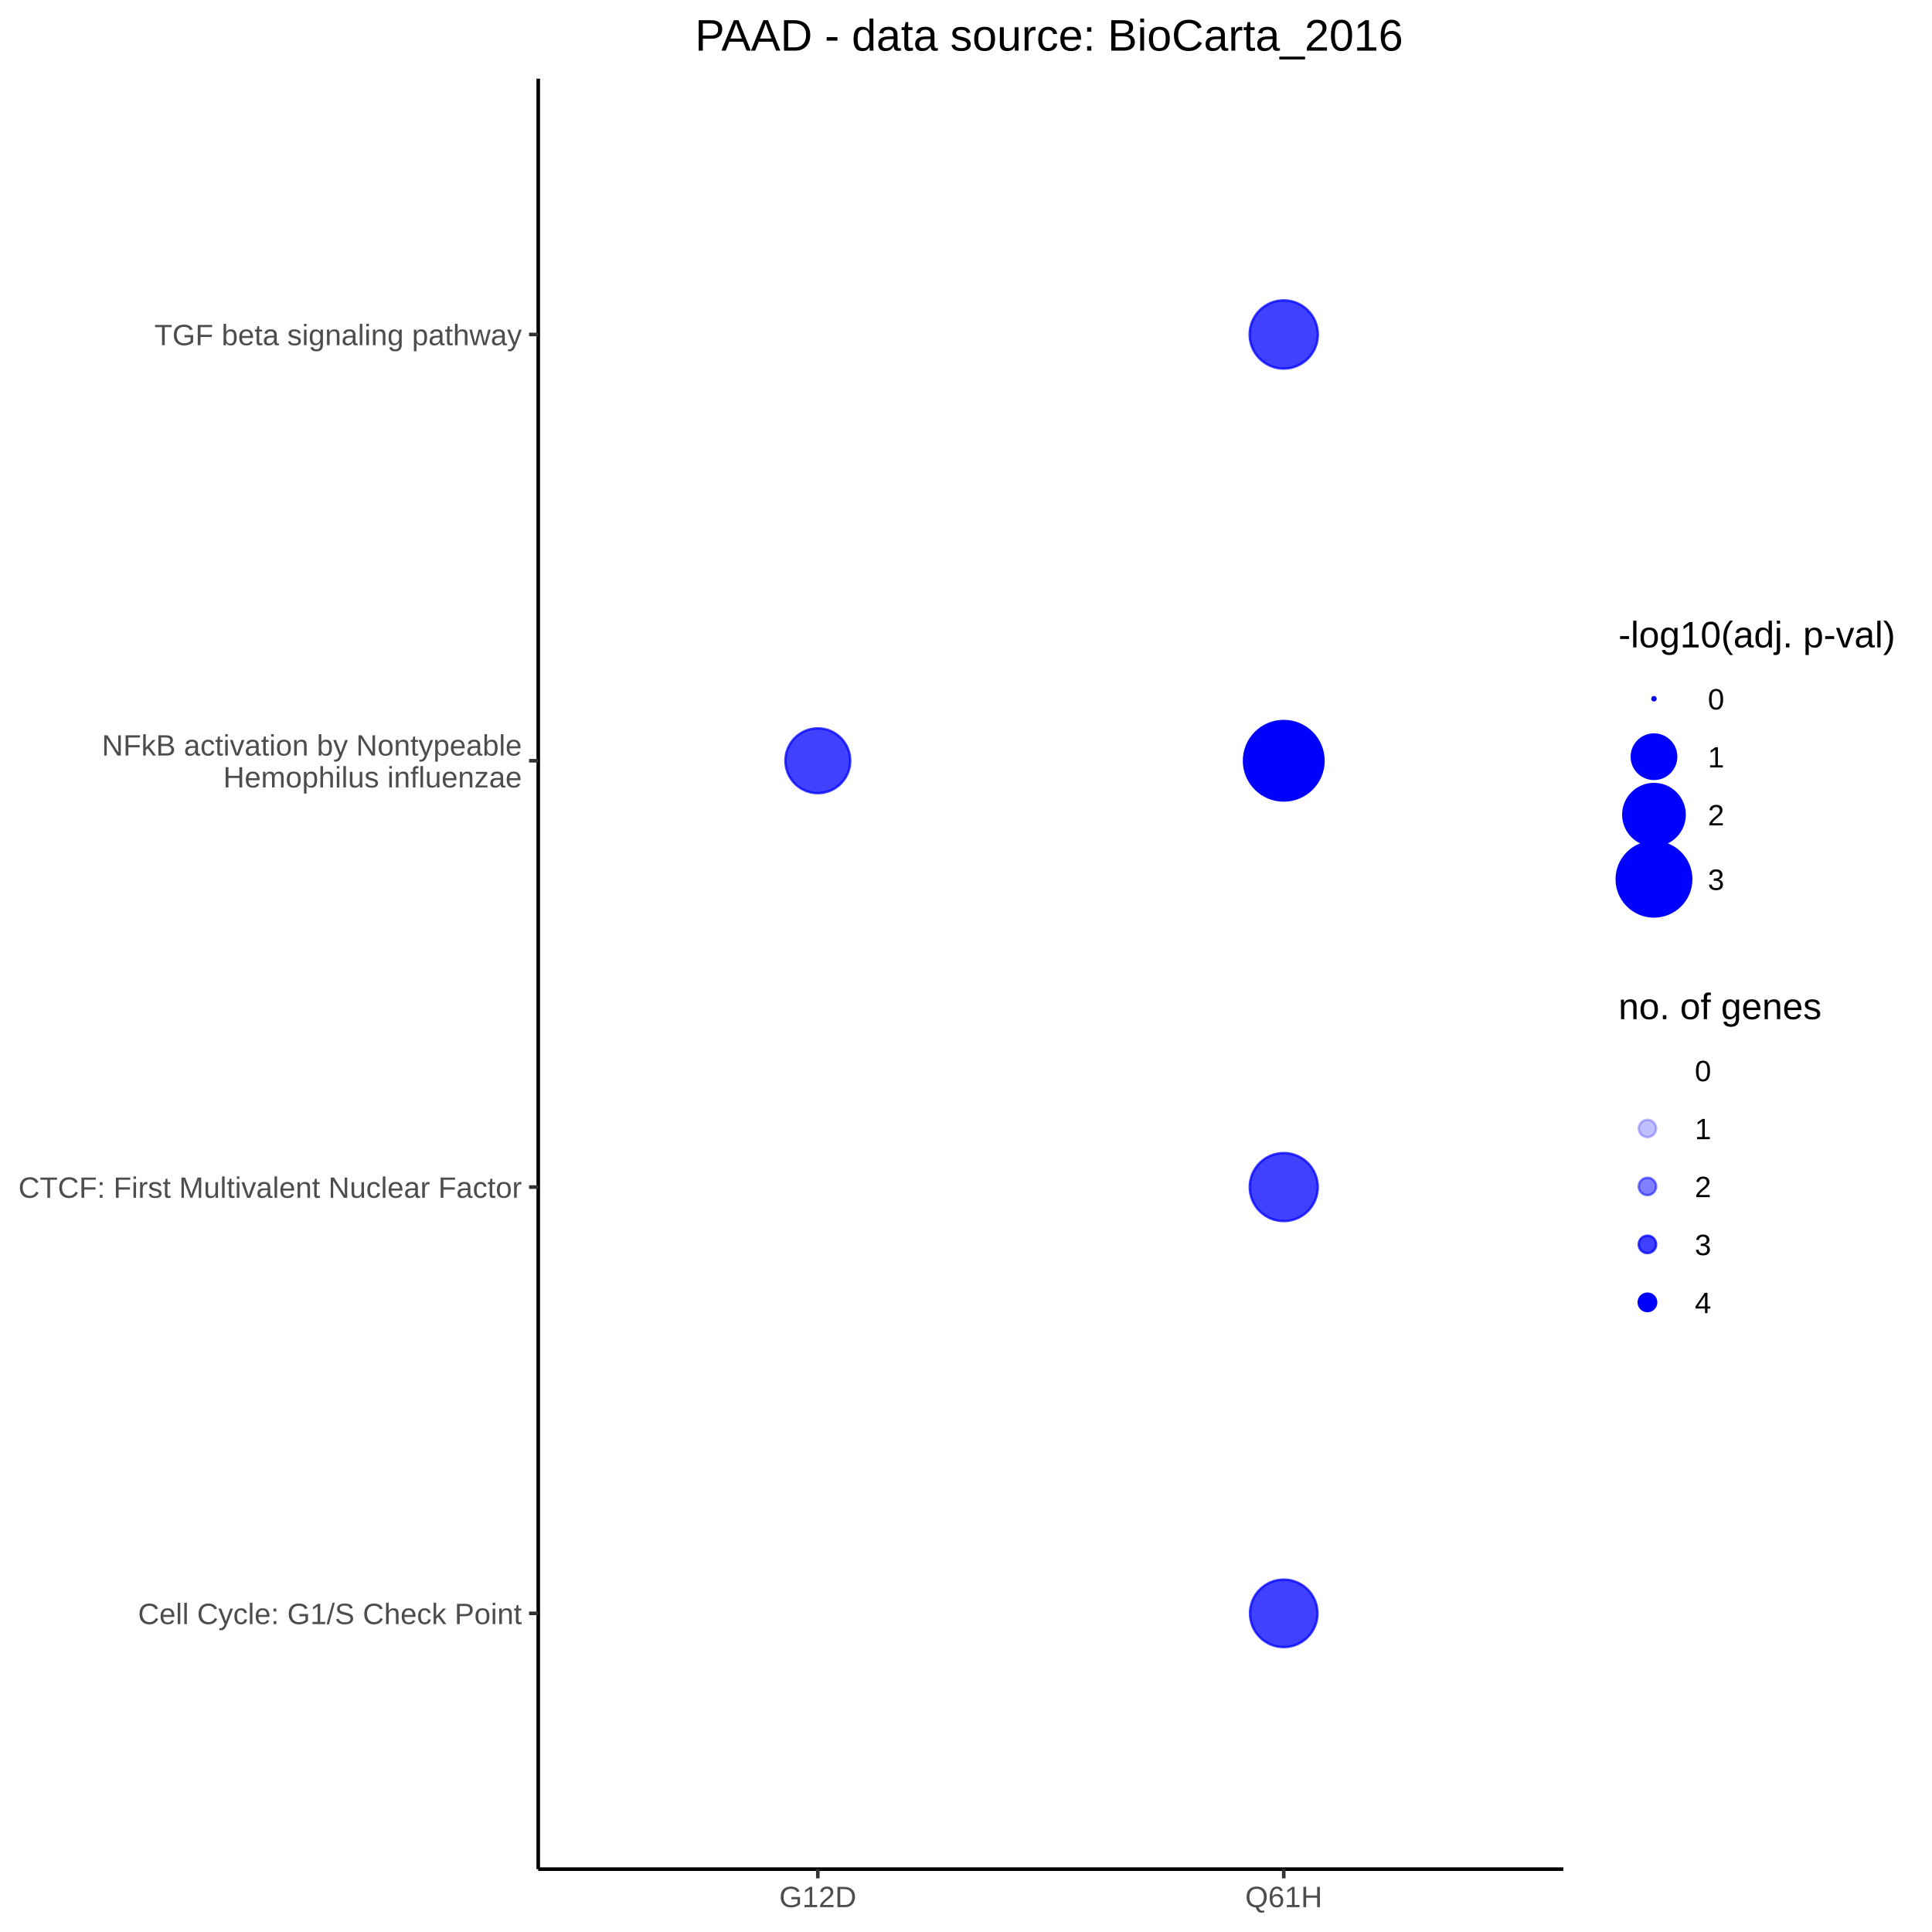
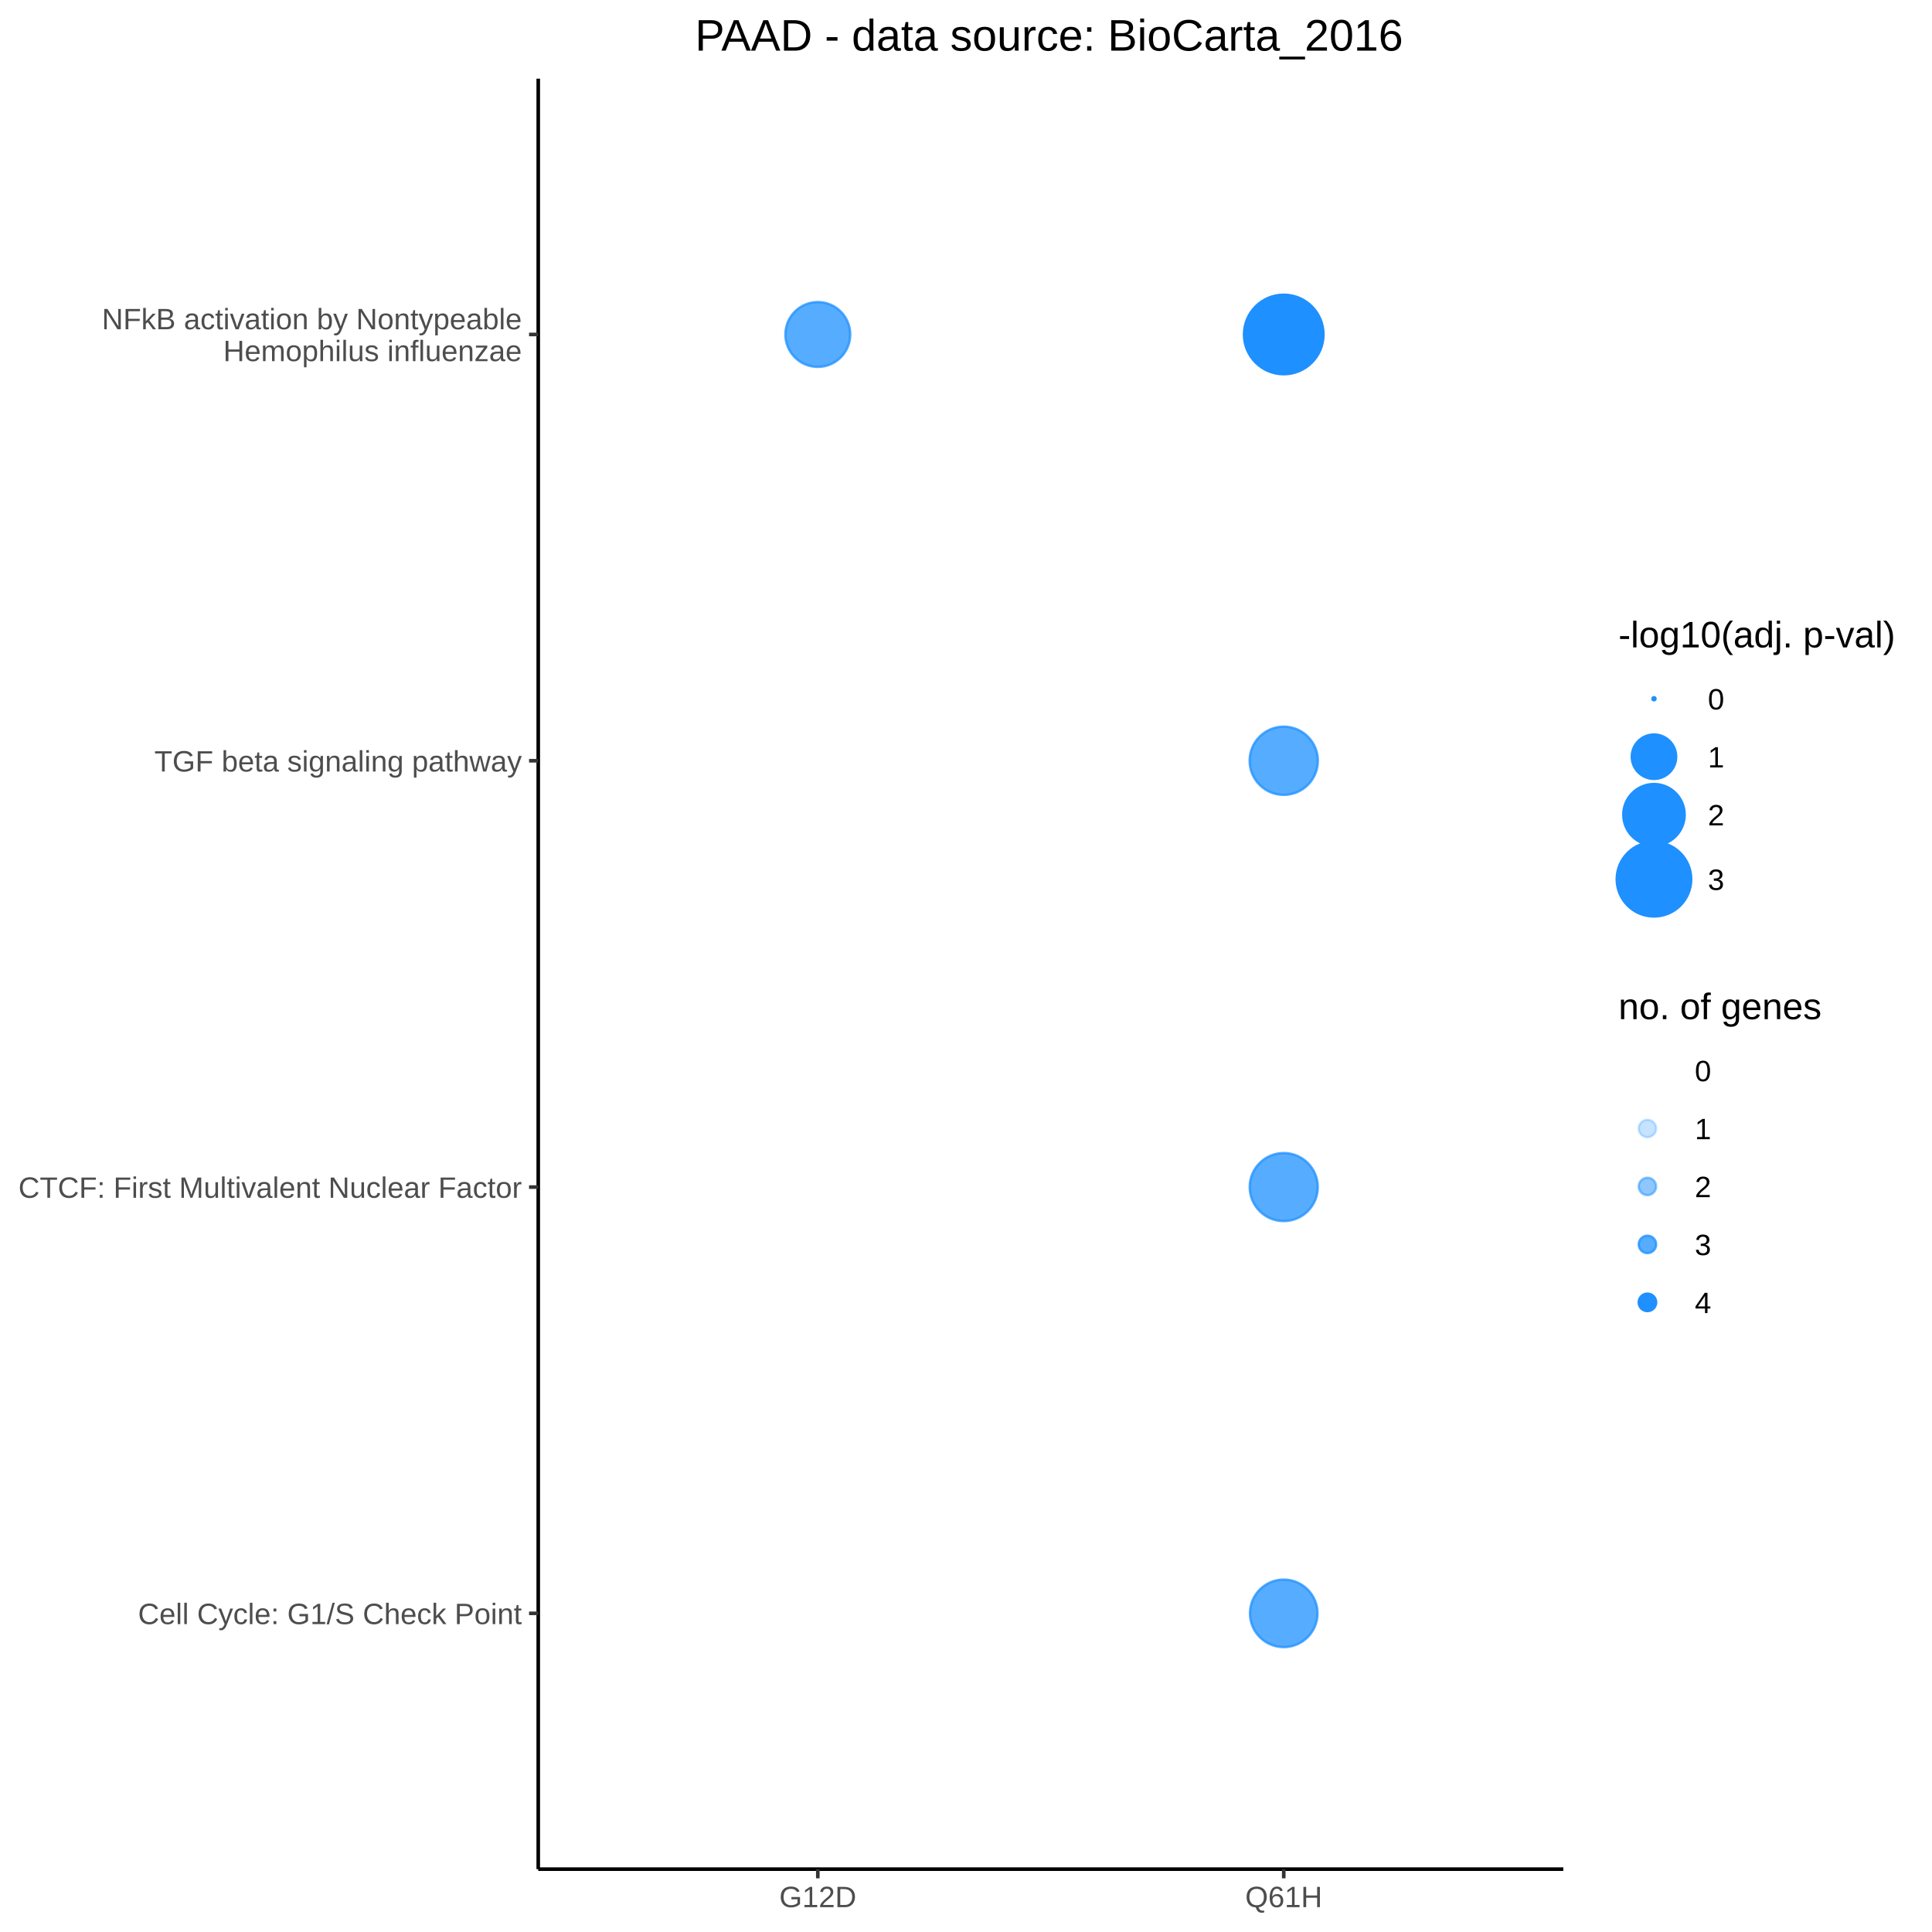
<svg xmlns="http://www.w3.org/2000/svg" viewBox="0 0 576.00 576.00">
  <defs>
    <style type="text/css">
    line, polyline, polygon, path, rect, circle {
      fill: none;
      stroke: #000000;
      stroke-linecap: round;
      stroke-linejoin: round;
      stroke-miterlimit: 10.00;
    }
  </style>
  </defs>
  <rect width="100%" height="100%" style="stroke: none; fill: #FFFFFF;" />
  <rect x="0.00" y="0.00" width="576.00" height="576.00" style="stroke-width: 1.07; stroke: #FFFFFF; fill: #FFFFFF;" />
  <defs>
    <clipPath id="cpMTYwLjQ3fDQ2Ni4wOHw1NTcuMjZ8MjMuNDY=">
      <rect x="160.47" y="23.46" width="305.61" height="533.80" />
    </clipPath>
  </defs>
  <rect x="160.47" y="23.46" width="305.61" height="533.80" style="stroke-width: 1.07; stroke: none; fill: #FFFFFF;" clip-path="url(#cpMTYwLjQ3fDQ2Ni4wOHw1NTcuMjZ8MjMuNDY=)" />
  <circle cx="243.82" cy="481.00" r="0.35pt" style="stroke-width: 0.71; stroke: none;" clip-path="url(#cpMTYwLjQ3fDQ2Ni4wOHw1NTcuMjZ8MjMuNDY=)" />
  <circle cx="243.82" cy="353.91" r="0.35pt" style="stroke-width: 0.71; stroke: none;" clip-path="url(#cpMTYwLjQ3fDQ2Ni4wOHw1NTcuMjZ8MjMuNDY=)" />
-   <circle cx="243.82" cy="226.81" r="7.25pt" style="stroke-width: 0.71; stroke: #0000FF; stroke-opacity: 0.75; fill: #0000FF; fill-opacity: 0.75;" clip-path="url(#cpMTYwLjQ3fDQ2Ni4wOHw1NTcuMjZ8MjMuNDY=)" />
-   <circle cx="243.82" cy="99.72" r="0.35pt" style="stroke-width: 0.71; stroke: none;" clip-path="url(#cpMTYwLjQ3fDQ2Ni4wOHw1NTcuMjZ8MjMuNDY=)" />
-   <circle cx="382.73" cy="481.00" r="7.55pt" style="stroke-width: 0.71; stroke: #0000FF; stroke-opacity: 0.75; fill: #0000FF; fill-opacity: 0.75;" clip-path="url(#cpMTYwLjQ3fDQ2Ni4wOHw1NTcuMjZ8MjMuNDY=)" />
-   <circle cx="382.73" cy="353.91" r="7.61pt" style="stroke-width: 0.71; stroke: #0000FF; stroke-opacity: 0.75; fill: #0000FF; fill-opacity: 0.75;" clip-path="url(#cpMTYwLjQ3fDQ2Ni4wOHw1NTcuMjZ8MjMuNDY=)" />
-   <circle cx="382.73" cy="226.81" r="8.89pt" style="stroke-width: 0.71; stroke: #0000FF; fill: #0000FF;" clip-path="url(#cpMTYwLjQ3fDQ2Ni4wOHw1NTcuMjZ8MjMuNDY=)" />
-   <circle cx="382.73" cy="99.72" r="7.63pt" style="stroke-width: 0.71; stroke: #0000FF; stroke-opacity: 0.75; fill: #0000FF; fill-opacity: 0.75;" clip-path="url(#cpMTYwLjQ3fDQ2Ni4wOHw1NTcuMjZ8MjMuNDY=)" />
+   <circle cx="243.82" cy="99.72" r="7.25pt" style="stroke-width: 0.71; stroke: #1E90FF; stroke-opacity: 0.75; fill: #1E90FF; fill-opacity: 0.75;" clip-path="url(#cpMTYwLjQ3fDQ2Ni4wOHw1NTcuMjZ8MjMuNDY=)" />
+   <circle cx="243.82" cy="226.81" r="0.35pt" style="stroke-width: 0.71; stroke: none;" clip-path="url(#cpMTYwLjQ3fDQ2Ni4wOHw1NTcuMjZ8MjMuNDY=)" />
+   <circle cx="382.73" cy="481.00" r="7.55pt" style="stroke-width: 0.71; stroke: #1E90FF; stroke-opacity: 0.75; fill: #1E90FF; fill-opacity: 0.75;" clip-path="url(#cpMTYwLjQ3fDQ2Ni4wOHw1NTcuMjZ8MjMuNDY=)" />
+   <circle cx="382.73" cy="353.91" r="7.61pt" style="stroke-width: 0.71; stroke: #1E90FF; stroke-opacity: 0.75; fill: #1E90FF; fill-opacity: 0.75;" clip-path="url(#cpMTYwLjQ3fDQ2Ni4wOHw1NTcuMjZ8MjMuNDY=)" />
+   <circle cx="382.73" cy="99.72" r="8.89pt" style="stroke-width: 0.71; stroke: #1E90FF; fill: #1E90FF;" clip-path="url(#cpMTYwLjQ3fDQ2Ni4wOHw1NTcuMjZ8MjMuNDY=)" />
+   <circle cx="382.73" cy="226.81" r="7.63pt" style="stroke-width: 0.71; stroke: #1E90FF; stroke-opacity: 0.75; fill: #1E90FF; fill-opacity: 0.75;" clip-path="url(#cpMTYwLjQ3fDQ2Ni4wOHw1NTcuMjZ8MjMuNDY=)" />
  <defs>
    <clipPath id="cpMC4wMHw1NzYuMDB8NTc2LjAwfDAuMDA=">
      <rect x="0.00" y="0.00" width="576.00" height="576.00" />
    </clipPath>
  </defs>
  <polyline points="160.47,557.26 160.47,23.46 " style="stroke-width: 1.07; stroke-linecap: butt;" clip-path="url(#cpMC4wMHw1NzYuMDB8NTc2LjAwfDAuMDA=)" />
  <g clip-path="url(#cpMC4wMHw1NzYuMDB8NTc2LjAwfDAuMDA=)">
    <text x="41.14" y="484.21" style="font-size: 8.80px; fill: #4D4D4D; font-family: Arial;" textLength="114.40px" lengthAdjust="spacingAndGlyphs">Cell Cycle: G1/S Check Point</text>
  </g>
  <g clip-path="url(#cpMC4wMHw1NzYuMDB8NTc2LjAwfDAuMDA=)">
    <text x="5.48" y="357.11" style="font-size: 8.80px; fill: #4D4D4D; font-family: Arial;" textLength="150.06px" lengthAdjust="spacingAndGlyphs">CTCF: First Multivalent Nuclear Factor</text>
  </g>
  <g clip-path="url(#cpMC4wMHw1NzYuMDB8NTc2LjAwfDAuMDA=)">
-     <text x="30.37" y="225.26" style="font-size: 8.80px; fill: #4D4D4D; font-family: Arial;" textLength="125.16px" lengthAdjust="spacingAndGlyphs">NFkB activation by Nontypeable</text>
+     <text x="46.02" y="230.02" style="font-size: 8.80px; fill: #4D4D4D; font-family: Arial;" textLength="109.52px" lengthAdjust="spacingAndGlyphs">TGF beta signaling pathway</text>
  </g>
  <g clip-path="url(#cpMC4wMHw1NzYuMDB8NTc2LjAwfDAuMDA=)">
-     <text x="66.56" y="234.77" style="font-size: 8.80px; fill: #4D4D4D; font-family: Arial;" textLength="88.98px" lengthAdjust="spacingAndGlyphs">Hemophilus influenzae</text>
+     <text x="30.37" y="98.17" style="font-size: 8.80px; fill: #4D4D4D; font-family: Arial;" textLength="125.16px" lengthAdjust="spacingAndGlyphs">NFkB activation by Nontypeable</text>
  </g>
  <g clip-path="url(#cpMC4wMHw1NzYuMDB8NTc2LjAwfDAuMDA=)">
-     <text x="46.02" y="102.92" style="font-size: 8.80px; fill: #4D4D4D; font-family: Arial;" textLength="109.52px" lengthAdjust="spacingAndGlyphs">TGF beta signaling pathway</text>
+     <text x="66.56" y="107.67" style="font-size: 8.80px; fill: #4D4D4D; font-family: Arial;" textLength="88.98px" lengthAdjust="spacingAndGlyphs">Hemophilus influenzae</text>
  </g>
  <polyline points="157.73,481.00 160.47,481.00 " style="stroke-width: 1.07; stroke: #333333; stroke-linecap: butt;" clip-path="url(#cpMC4wMHw1NzYuMDB8NTc2LjAwfDAuMDA=)" />
  <polyline points="157.73,353.91 160.47,353.91 " style="stroke-width: 1.07; stroke: #333333; stroke-linecap: butt;" clip-path="url(#cpMC4wMHw1NzYuMDB8NTc2LjAwfDAuMDA=)" />
  <polyline points="157.73,226.81 160.47,226.81 " style="stroke-width: 1.07; stroke: #333333; stroke-linecap: butt;" clip-path="url(#cpMC4wMHw1NzYuMDB8NTc2LjAwfDAuMDA=)" />
  <polyline points="157.73,99.72 160.47,99.72 " style="stroke-width: 1.07; stroke: #333333; stroke-linecap: butt;" clip-path="url(#cpMC4wMHw1NzYuMDB8NTc2LjAwfDAuMDA=)" />
  <polyline points="160.47,557.26 466.08,557.26 " style="stroke-width: 1.07; stroke-linecap: butt;" clip-path="url(#cpMC4wMHw1NzYuMDB8NTc2LjAwfDAuMDA=)" />
  <polyline points="243.82,560.00 243.82,557.26 " style="stroke-width: 1.07; stroke: #333333; stroke-linecap: butt;" clip-path="url(#cpMC4wMHw1NzYuMDB8NTc2LjAwfDAuMDA=)" />
  <polyline points="382.73,560.00 382.73,557.26 " style="stroke-width: 1.07; stroke: #333333; stroke-linecap: butt;" clip-path="url(#cpMC4wMHw1NzYuMDB8NTc2LjAwfDAuMDA=)" />
  <g clip-path="url(#cpMC4wMHw1NzYuMDB8NTc2LjAwfDAuMDA=)">
    <text x="232.33" y="568.60" style="font-size: 8.80px; fill: #4D4D4D; font-family: Arial;" textLength="22.98px" lengthAdjust="spacingAndGlyphs">G12D</text>
  </g>
  <g clip-path="url(#cpMC4wMHw1NzYuMDB8NTc2LjAwfDAuMDA=)">
    <text x="371.24" y="568.60" style="font-size: 8.80px; fill: #4D4D4D; font-family: Arial;" textLength="22.98px" lengthAdjust="spacingAndGlyphs">Q61H</text>
  </g>
  <rect x="477.04" y="178.32" width="93.48" height="99.88" style="stroke-width: 1.07; stroke: none; fill: #FFFFFF;" clip-path="url(#cpMC4wMHw1NzYuMDB8NTc2LjAwfDAuMDA=)" />
  <g clip-path="url(#cpMC4wMHw1NzYuMDB8NTc2LjAwfDAuMDA=)">
    <text x="482.52" y="193.01" style="font-size: 11.00px; font-family: Arial;" textLength="82.52px" lengthAdjust="spacingAndGlyphs">-log10(adj. p-val)</text>
  </g>
-   <circle cx="493.11" cy="208.32" r="0.35pt" style="stroke-width: 0.71; stroke: #0000FF; fill: #0000FF;" clip-path="url(#cpMC4wMHw1NzYuMDB8NTc2LjAwfDAuMDA=)" />
-   <circle cx="493.11" cy="225.60" r="4.96pt" style="stroke-width: 0.71; stroke: #0000FF; fill: #0000FF;" clip-path="url(#cpMC4wMHw1NzYuMDB8NTc2LjAwfDAuMDA=)" />
-   <circle cx="493.11" cy="242.89" r="6.86pt" style="stroke-width: 0.71; stroke: #0000FF; fill: #0000FF;" clip-path="url(#cpMC4wMHw1NzYuMDB8NTc2LjAwfDAuMDA=)" />
-   <circle cx="493.11" cy="262.13" r="8.33pt" style="stroke-width: 0.71; stroke: #0000FF; fill: #0000FF;" clip-path="url(#cpMC4wMHw1NzYuMDB8NTc2LjAwfDAuMDA=)" />
+   <circle cx="493.11" cy="208.32" r="0.35pt" style="stroke-width: 0.71; stroke: #1E90FF; fill: #1E90FF;" clip-path="url(#cpMC4wMHw1NzYuMDB8NTc2LjAwfDAuMDA=)" />
+   <circle cx="493.11" cy="225.60" r="4.96pt" style="stroke-width: 0.71; stroke: #1E90FF; fill: #1E90FF;" clip-path="url(#cpMC4wMHw1NzYuMDB8NTc2LjAwfDAuMDA=)" />
+   <circle cx="493.11" cy="242.89" r="6.86pt" style="stroke-width: 0.71; stroke: #1E90FF; fill: #1E90FF;" clip-path="url(#cpMC4wMHw1NzYuMDB8NTc2LjAwfDAuMDA=)" />
+   <circle cx="493.11" cy="262.13" r="8.33pt" style="stroke-width: 0.71; stroke: #1E90FF; fill: #1E90FF;" clip-path="url(#cpMC4wMHw1NzYuMDB8NTc2LjAwfDAuMDA=)" />
  <g clip-path="url(#cpMC4wMHw1NzYuMDB8NTc2LjAwfDAuMDA=)">
    <text x="509.18" y="211.53" style="font-size: 8.80px; font-family: Arial;" textLength="4.89px" lengthAdjust="spacingAndGlyphs">0</text>
  </g>
  <g clip-path="url(#cpMC4wMHw1NzYuMDB8NTc2LjAwfDAuMDA=)">
    <text x="509.18" y="228.81" style="font-size: 8.80px; font-family: Arial;" textLength="4.89px" lengthAdjust="spacingAndGlyphs">1</text>
  </g>
  <g clip-path="url(#cpMC4wMHw1NzYuMDB8NTc2LjAwfDAuMDA=)">
    <text x="509.18" y="246.09" style="font-size: 8.80px; font-family: Arial;" textLength="4.89px" lengthAdjust="spacingAndGlyphs">2</text>
  </g>
  <g clip-path="url(#cpMC4wMHw1NzYuMDB8NTc2LjAwfDAuMDA=)">
    <text x="509.18" y="265.33" style="font-size: 8.80px; font-family: Arial;" textLength="4.89px" lengthAdjust="spacingAndGlyphs">3</text>
  </g>
  <rect x="477.04" y="289.16" width="71.50" height="113.24" style="stroke-width: 1.07; stroke: none; fill: #FFFFFF;" clip-path="url(#cpMC4wMHw1NzYuMDB8NTc2LjAwfDAuMDA=)" />
  <g clip-path="url(#cpMC4wMHw1NzYuMDB8NTc2LjAwfDAuMDA=)">
    <text x="482.52" y="303.85" style="font-size: 11.00px; font-family: Arial;" textLength="60.54px" lengthAdjust="spacingAndGlyphs">no. of genes</text>
  </g>
  <circle cx="491.16" cy="319.16" r="1.95pt" style="stroke-width: 0.71; stroke: none;" clip-path="url(#cpMC4wMHw1NzYuMDB8NTc2LjAwfDAuMDA=)" />
-   <circle cx="491.16" cy="336.44" r="1.95pt" style="stroke-width: 0.71; stroke: #0000FF; stroke-opacity: 0.25; fill: #0000FF; fill-opacity: 0.25;" clip-path="url(#cpMC4wMHw1NzYuMDB8NTc2LjAwfDAuMDA=)" />
-   <circle cx="491.16" cy="353.72" r="1.95pt" style="stroke-width: 0.71; stroke: #0000FF; stroke-opacity: 0.50; fill: #0000FF; fill-opacity: 0.50;" clip-path="url(#cpMC4wMHw1NzYuMDB8NTc2LjAwfDAuMDA=)" />
-   <circle cx="491.16" cy="371.00" r="1.95pt" style="stroke-width: 0.71; stroke: #0000FF; stroke-opacity: 0.75; fill: #0000FF; fill-opacity: 0.75;" clip-path="url(#cpMC4wMHw1NzYuMDB8NTc2LjAwfDAuMDA=)" />
-   <circle cx="491.16" cy="388.28" r="1.95pt" style="stroke-width: 0.71; stroke: #0000FF; fill: #0000FF;" clip-path="url(#cpMC4wMHw1NzYuMDB8NTc2LjAwfDAuMDA=)" />
+   <circle cx="491.16" cy="336.44" r="1.95pt" style="stroke-width: 0.71; stroke: #1E90FF; stroke-opacity: 0.25; fill: #1E90FF; fill-opacity: 0.25;" clip-path="url(#cpMC4wMHw1NzYuMDB8NTc2LjAwfDAuMDA=)" />
+   <circle cx="491.16" cy="353.72" r="1.95pt" style="stroke-width: 0.71; stroke: #1E90FF; stroke-opacity: 0.50; fill: #1E90FF; fill-opacity: 0.50;" clip-path="url(#cpMC4wMHw1NzYuMDB8NTc2LjAwfDAuMDA=)" />
+   <circle cx="491.16" cy="371.00" r="1.95pt" style="stroke-width: 0.71; stroke: #1E90FF; stroke-opacity: 0.75; fill: #1E90FF; fill-opacity: 0.75;" clip-path="url(#cpMC4wMHw1NzYuMDB8NTc2LjAwfDAuMDA=)" />
+   <circle cx="491.16" cy="388.28" r="1.95pt" style="stroke-width: 0.71; stroke: #1E90FF; fill: #1E90FF;" clip-path="url(#cpMC4wMHw1NzYuMDB8NTc2LjAwfDAuMDA=)" />
  <g clip-path="url(#cpMC4wMHw1NzYuMDB8NTc2LjAwfDAuMDA=)">
    <text x="505.28" y="322.36" style="font-size: 8.80px; font-family: Arial;" textLength="4.89px" lengthAdjust="spacingAndGlyphs">0</text>
  </g>
  <g clip-path="url(#cpMC4wMHw1NzYuMDB8NTc2LjAwfDAuMDA=)">
    <text x="505.28" y="339.64" style="font-size: 8.80px; font-family: Arial;" textLength="4.89px" lengthAdjust="spacingAndGlyphs">1</text>
  </g>
  <g clip-path="url(#cpMC4wMHw1NzYuMDB8NTc2LjAwfDAuMDA=)">
    <text x="505.28" y="356.92" style="font-size: 8.80px; font-family: Arial;" textLength="4.89px" lengthAdjust="spacingAndGlyphs">2</text>
  </g>
  <g clip-path="url(#cpMC4wMHw1NzYuMDB8NTc2LjAwfDAuMDA=)">
    <text x="505.28" y="374.20" style="font-size: 8.80px; font-family: Arial;" textLength="4.89px" lengthAdjust="spacingAndGlyphs">3</text>
  </g>
  <g clip-path="url(#cpMC4wMHw1NzYuMDB8NTc2LjAwfDAuMDA=)">
    <text x="505.28" y="391.48" style="font-size: 8.80px; font-family: Arial;" textLength="4.89px" lengthAdjust="spacingAndGlyphs">4</text>
  </g>
  <g clip-path="url(#cpMC4wMHw1NzYuMDB8NTc2LjAwfDAuMDA=)">
    <text x="207.23" y="15.10" style="font-size: 13.20px; font-family: Arial;" textLength="212.08px" lengthAdjust="spacingAndGlyphs">PAAD - data source: BioCarta_2016</text>
  </g>
</svg>
